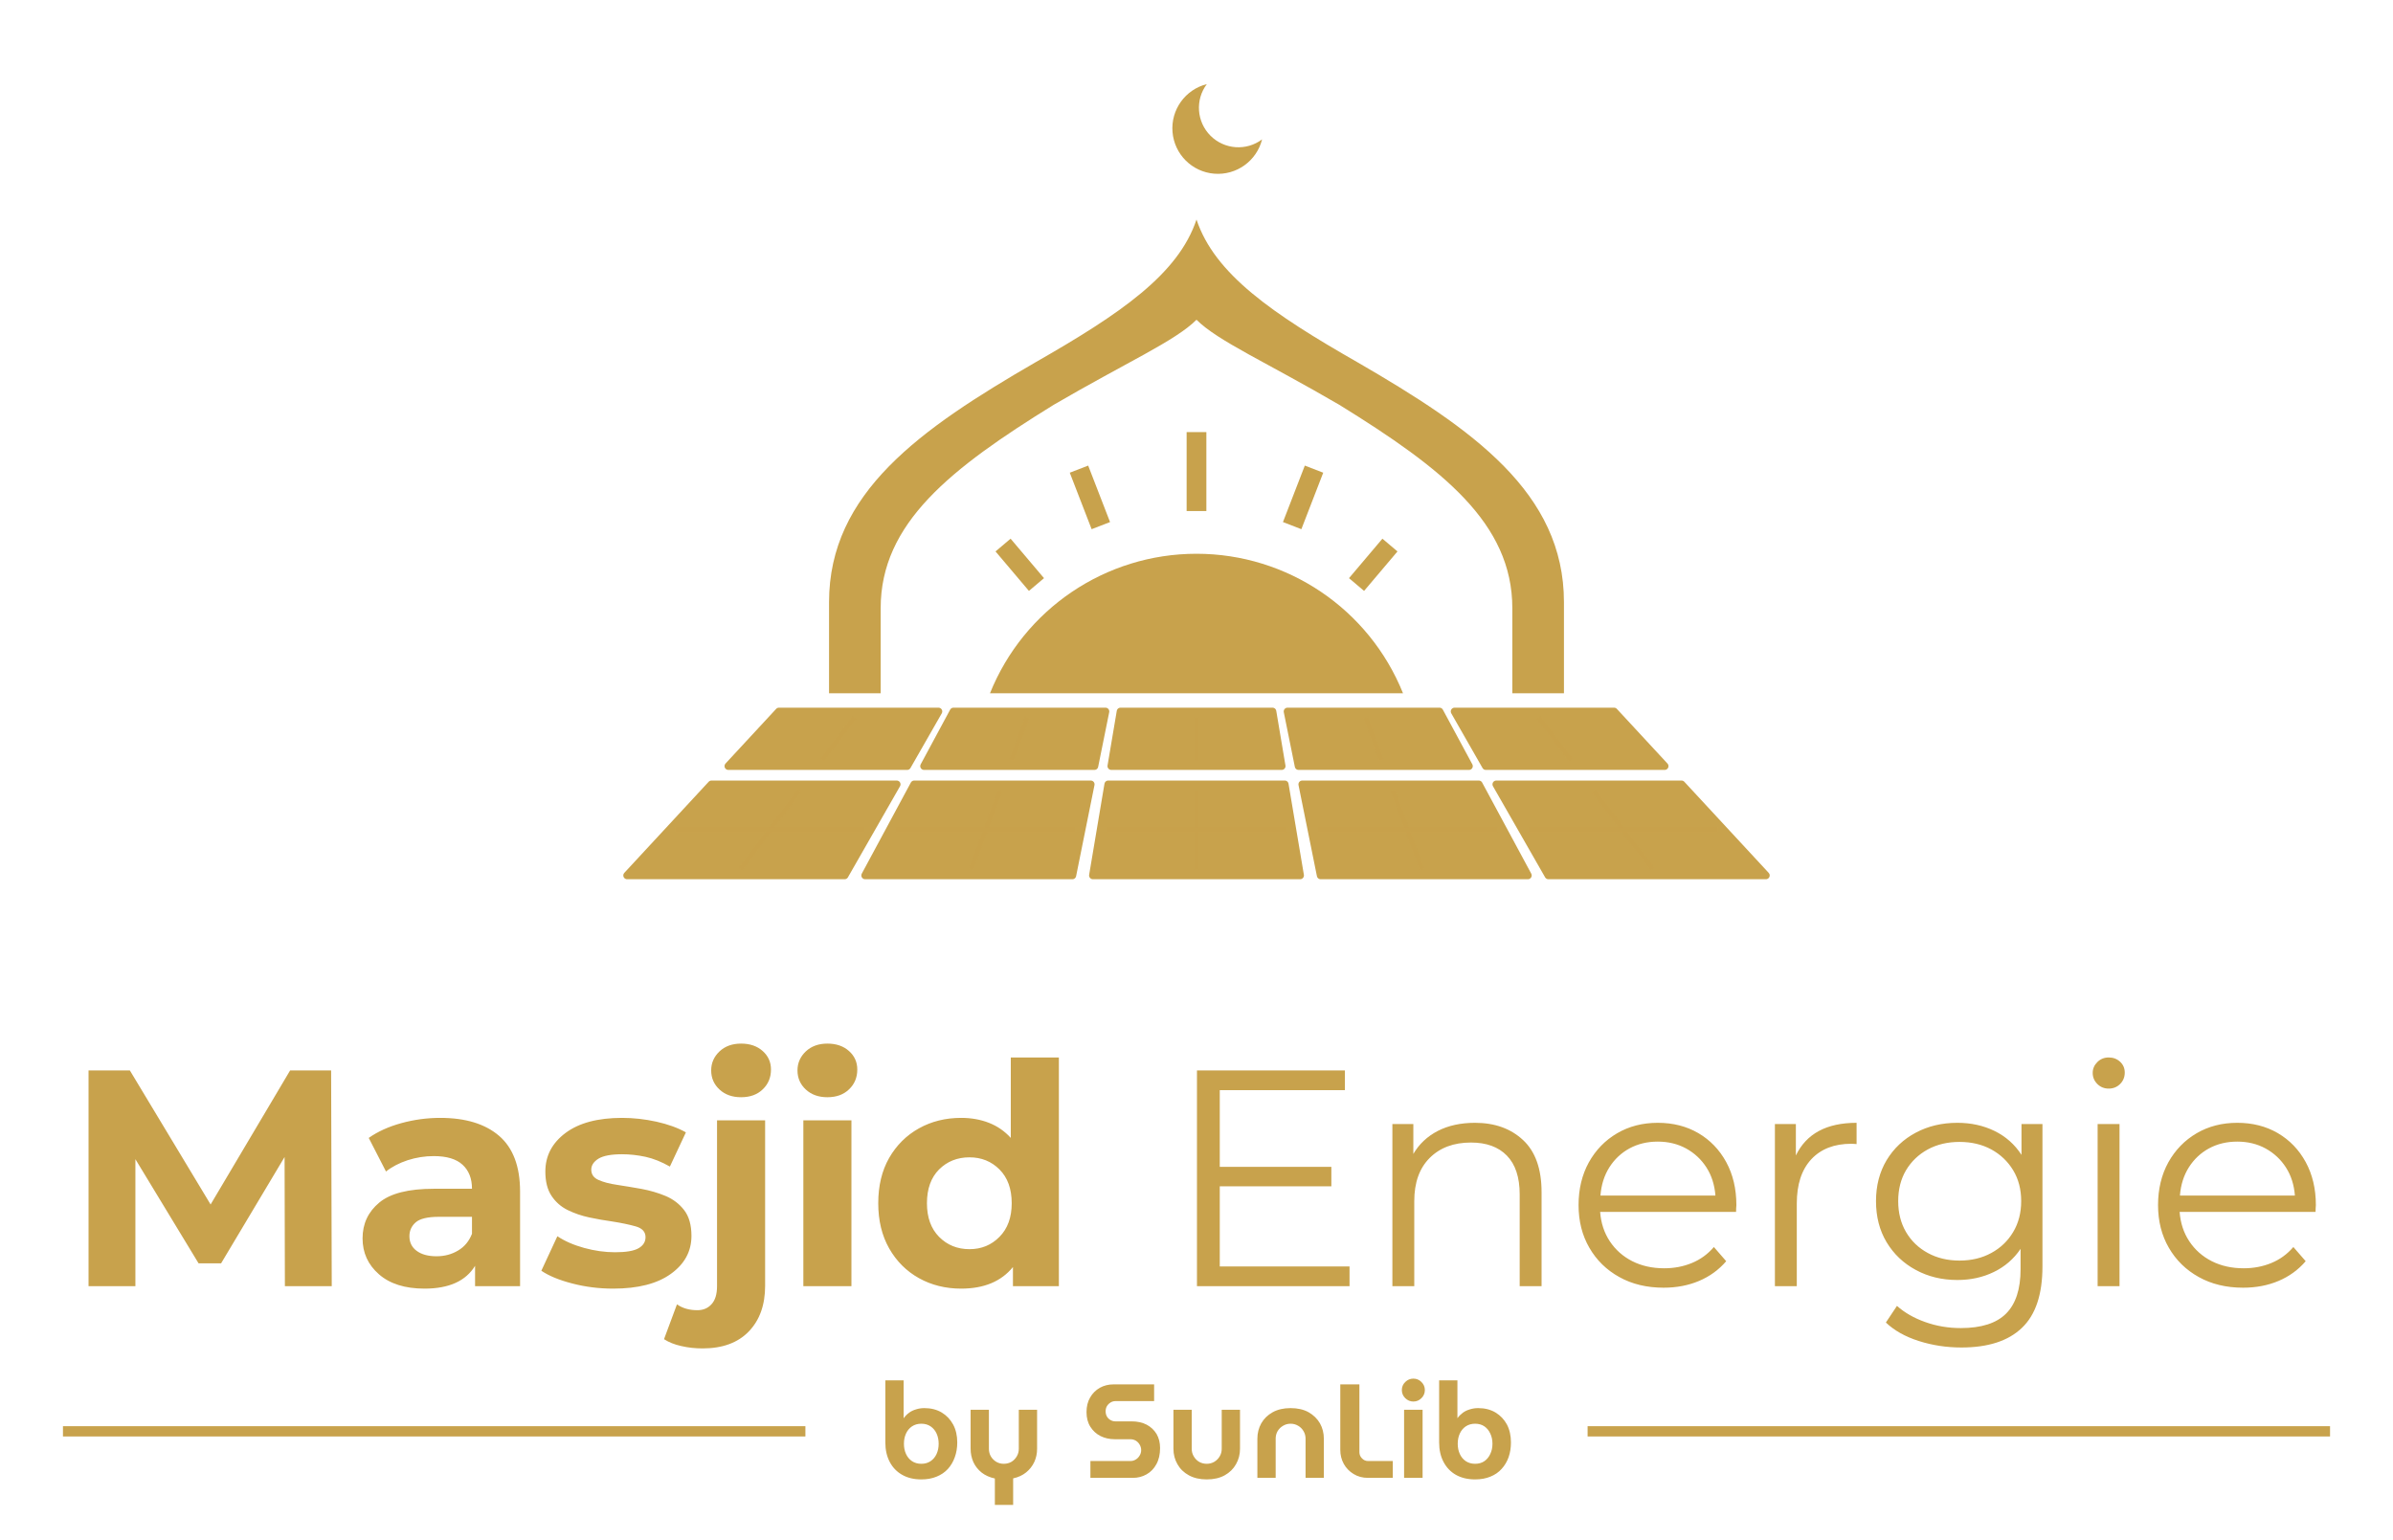
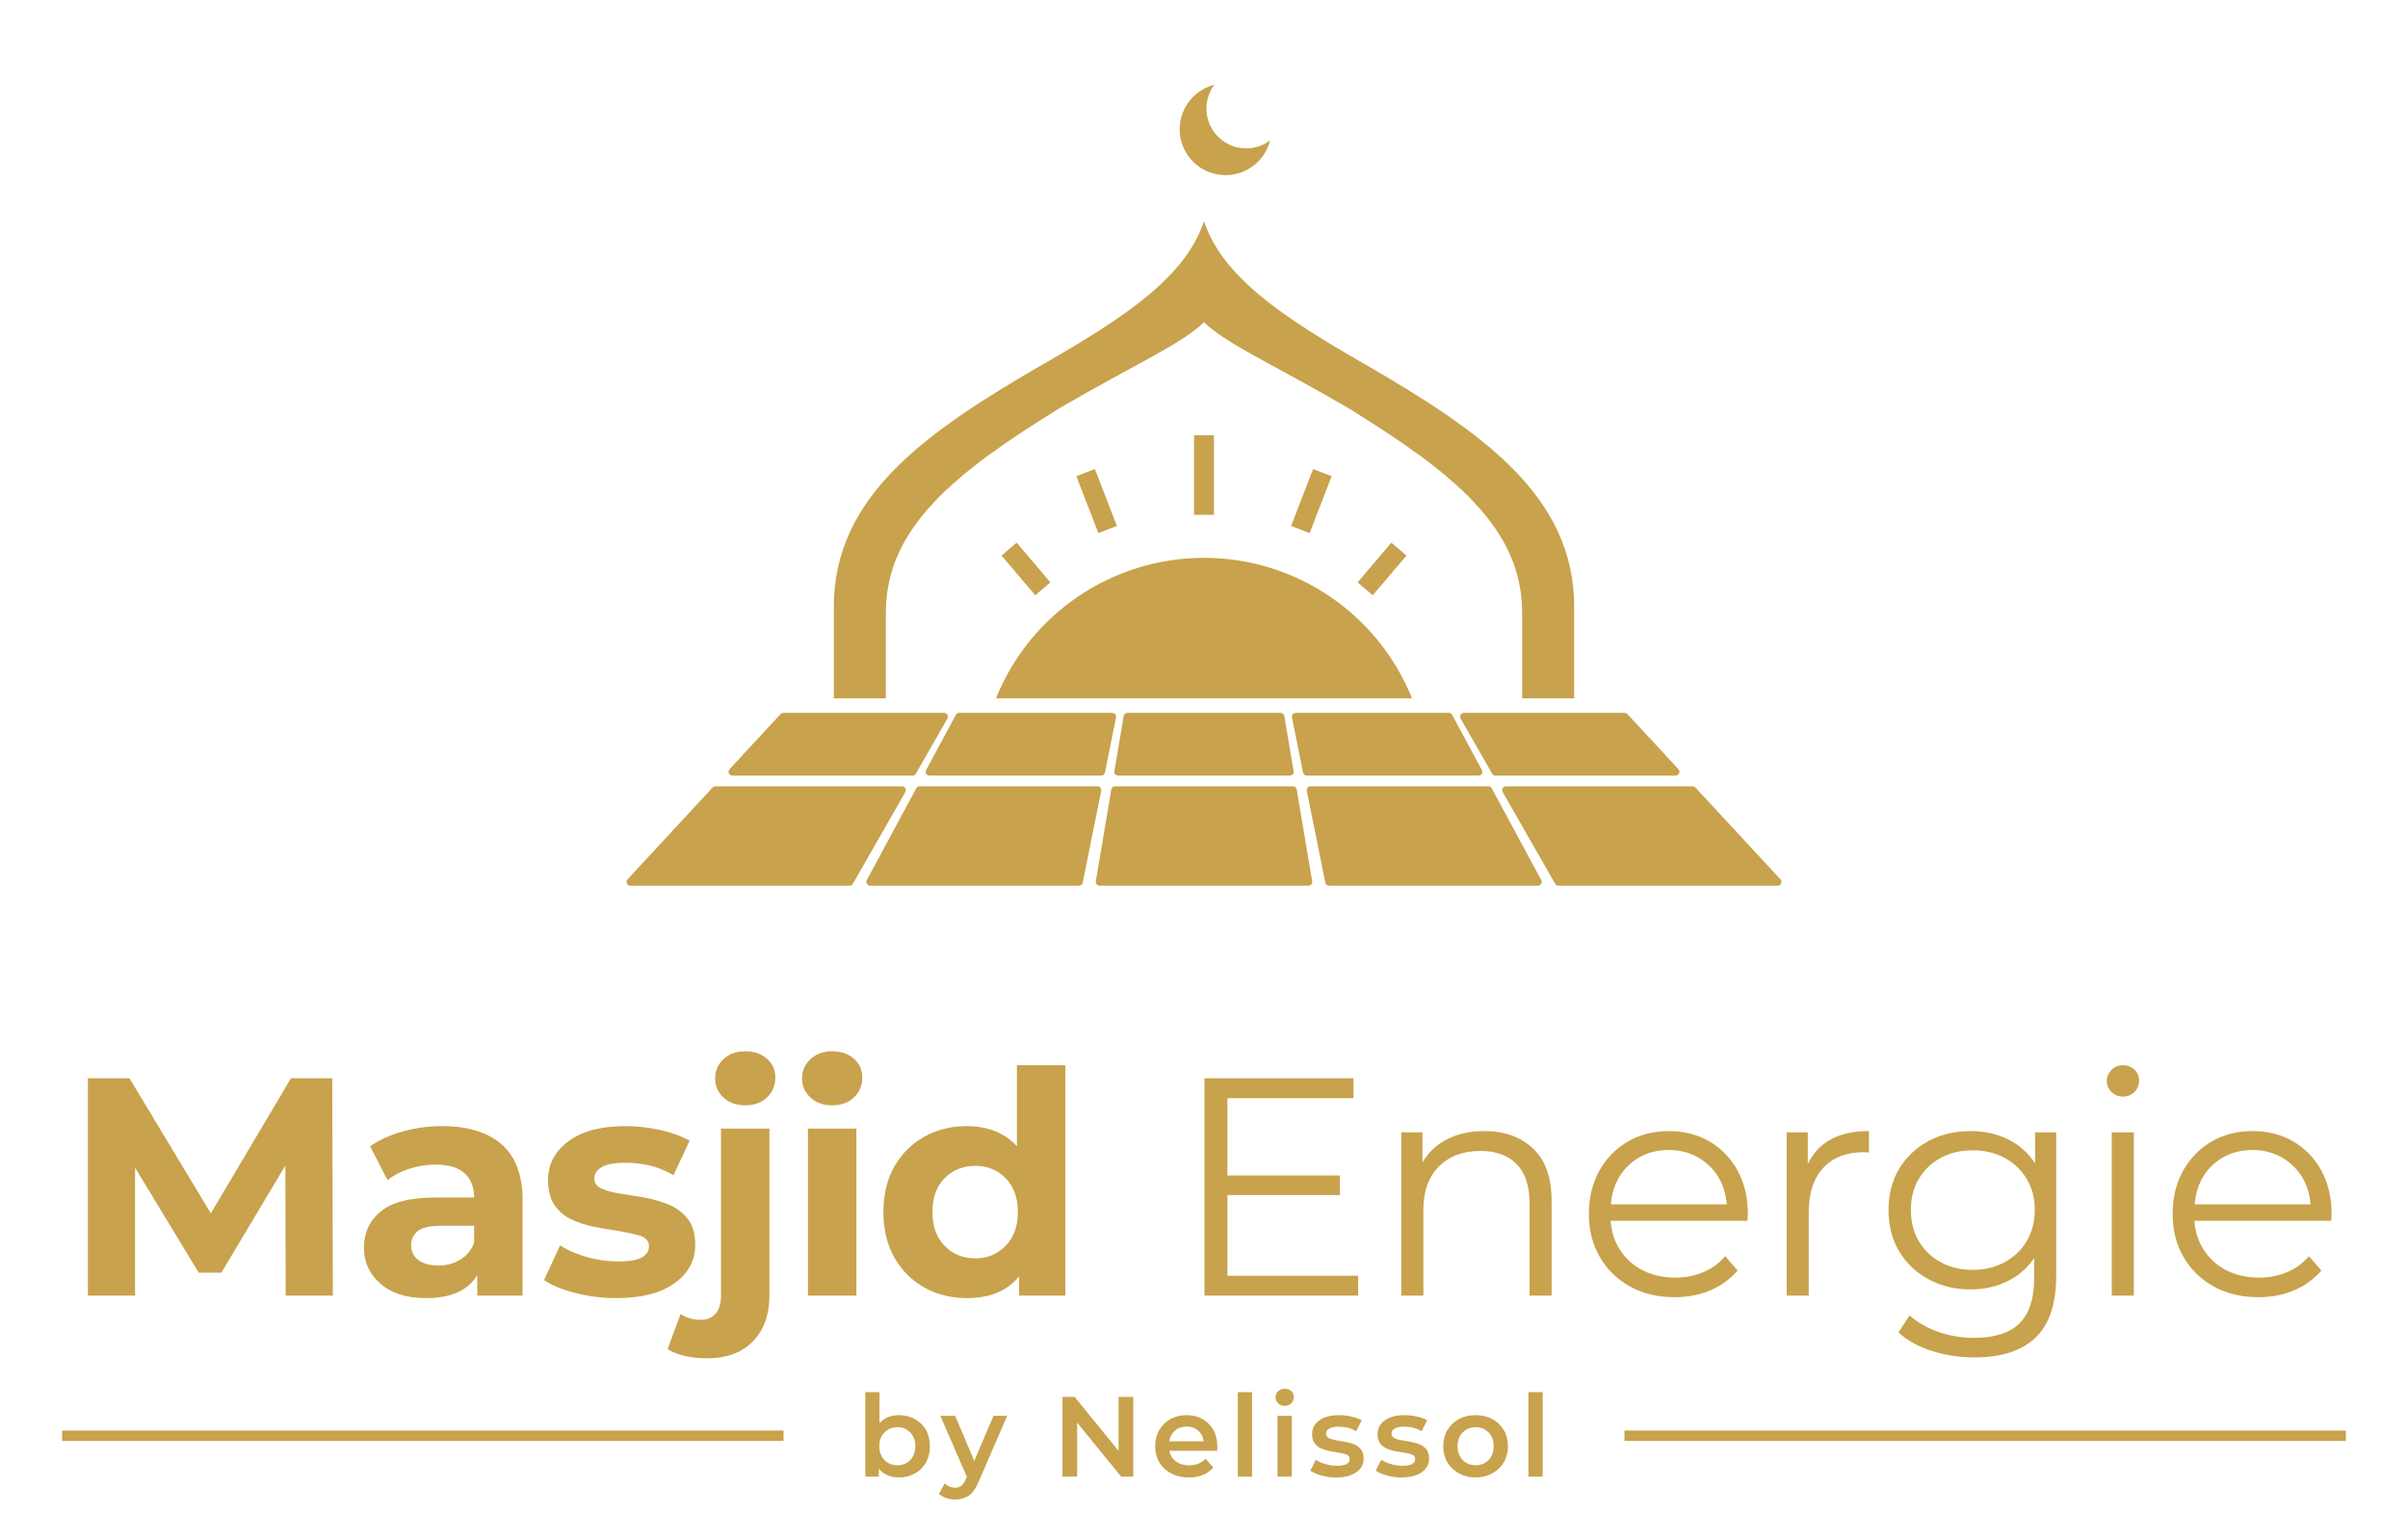
- <svg xmlns="http://www.w3.org/2000/svg" viewBox="-6 -6 232.65 149.85" width="931" height="599">
+ <svg xmlns="http://www.w3.org/2000/svg" viewBox="-6 -6 232.65 148.68" width="931" height="595">
  <svg x="50.325" y="0" width="120" height="81.576" viewBox="0 0 406 276">
    <path d="M206.4 7.4A15 15 0 1 0 224.6 25.6A13 13 0 0 1 206.4 7.4Z" fill="#c8a24c" />
    <path d="M82 208L82 178C82 142 112 121 150 99C178 83 197 70 203 52C209 70 228 83 256 99C294 121 324 142 324 178L324 208L307 208L307 180C307 152 284 134 250 113C226 99 210 92 203 85C196 92 180 99 156 113C122 134 99 152 99 180L99 208Z" fill="#c8a24c" />
    <g stroke="#c8a24c" stroke-width="6.5">
      <line x1="203" y1="148" x2="203" y2="122" />
      <line x1="171.5" y1="152.8" x2="164.3" y2="134.2" />
      <line x1="234.5" y1="152.8" x2="241.7" y2="134.2" />
      <line x1="150.3" y1="172.2" x2="139.3" y2="159.2" />
      <line x1="255.7" y1="172.2" x2="266.7" y2="159.2" />
    </g>
    <path d="M135 208A73.3 73.3 0 0 1 271 208Z" fill="#c8a24c" />
    <g fill="#c8a24c" stroke="#c8a24c" stroke-width="2.5" stroke-linejoin="round">
      <polygon points="65.5,214 118.03,214 107.73,232 48.83,232" />
      <polygon points="122.98,214 173.03,214 169.39,232 113.28,232" />
      <polygon points="177.98,214 228.03,214 231.06,232 174.94,232" />
      <polygon points="232.97,214 283.02,214 292.73,232 236.61,232" />
      <polygon points="287.98,214 340.5,214 357.17,232 298.27,232" />
    </g>
    <g fill="#c8a24c" stroke="#c8a24c" stroke-width="2.5" stroke-linejoin="round">
      <polygon points="43.28,238 104.29,238 87.13,268 15.5,268" />
      <polygon points="110.04,238 168.18,238 162.13,268 93.88,268" />
      <polygon points="173.93,238 232.07,238 237.13,268 168.88,268" />
      <polygon points="237.82,238 295.96,238 312.13,268 243.88,268" />
      <polygon points="301.71,238 362.72,238 390.5,268 318.88,268" />
    </g>
    <g stroke="#c8a24c" stroke-opacity="0.35" stroke-width="1.6">
      <line x1="90.26" y1="216" x2="79.78" y2="230" />
      <line x1="147.26" y1="216" x2="142.07" y2="230" />
      <line x1="203" y1="216" x2="203" y2="230" />
      <line x1="258.74" y1="216" x2="263.93" y2="230" />
      <line x1="315.74" y1="216" x2="326.22" y2="230" />
      <line x1="72.29" y1="240" x2="52.81" y2="266" />
      <line x1="138.37" y1="240" x2="128.74" y2="266" />
      <line x1="203" y1="240" x2="203" y2="266" />
      <line x1="267.63" y1="240" x2="277.26" y2="266" />
      <line x1="333.71" y1="240" x2="353.19" y2="266" />
      <line x1="31.39" y1="253" x2="93.71" y2="253" />
      <line x1="103.96" y1="253" x2="163.15" y2="253" />
      <line x1="173.4" y1="253" x2="232.6" y2="253" />
      <line x1="242.85" y1="253" x2="302.04" y2="253" />
      <line x1="312.29" y1="253" x2="374.61" y2="253" />
    </g>
  </svg>
  <path fill="#c8a24c" d="M7.05 119.19L2.49 119.19L2.49 98.19L6.51 98.19L14.37 111.24L22.11 98.19L26.10 98.19L26.16 119.19L21.60 119.19L21.57 106.62L15.39 116.97L13.20 116.97L7.05 106.83L7.05 119.19ZM44.49 119.19L40.11 119.19L40.11 117.21Q38.76 119.43 35.19 119.43L35.19 119.43Q32.34 119.43 30.75 118.03Q29.16 116.64 29.16 114.54L29.16 114.54Q29.16 112.41 30.78 111.06Q32.40 109.71 36.09 109.71L36.09 109.71L39.81 109.71L39.81 109.71Q39.81 108.21 38.89 107.37Q37.98 106.53 36.09 106.53L36.09 106.53Q34.80 106.53 33.55 106.93Q32.31 107.34 31.44 108.03L31.44 108.03L29.76 104.76Q31.08 103.83 32.94 103.32Q34.80 102.81 36.72 102.81L36.72 102.81Q40.41 102.81 42.45 104.56Q44.49 106.32 44.49 109.98L44.49 109.98L44.49 119.19ZM39.81 114.09L39.81 114.09L39.81 112.44L36.60 112.44Q34.95 112.44 34.33 112.98Q33.72 113.52 33.72 114.33L33.72 114.33Q33.72 115.23 34.42 115.75Q35.13 116.28 36.36 116.28L36.36 116.28Q37.53 116.28 38.46 115.72Q39.39 115.17 39.81 114.09ZM53.55 119.43L53.55 119.43Q51.48 119.43 49.57 118.93Q47.67 118.44 46.56 117.69L46.56 117.69L48.12 114.33Q49.20 115.05 50.73 115.47Q52.26 115.89 53.73 115.89L53.73 115.89Q55.35 115.89 56.02 115.50Q56.70 115.11 56.70 114.42L56.70 114.42Q56.70 113.64 55.74 113.37Q54.78 113.10 53.43 112.89L53.43 112.89Q52.35 112.74 51.22 112.50Q50.10 112.26 49.12 111.78Q48.15 111.30 47.55 110.40Q46.95 109.50 46.95 108.03L46.95 108.03Q46.95 105.75 48.91 104.28Q50.88 102.81 54.42 102.81L54.42 102.81Q56.07 102.81 57.76 103.18Q59.46 103.56 60.63 104.22L60.63 104.22L59.07 107.55Q57.87 106.86 56.70 106.60Q55.53 106.35 54.42 106.35L54.42 106.35Q52.83 106.35 52.12 106.78Q51.42 107.22 51.42 107.85L51.42 107.85Q51.42 108.54 52.12 108.85Q52.83 109.17 53.94 109.33Q55.05 109.50 56.29 109.72Q57.54 109.95 58.65 110.41Q59.76 110.88 60.46 111.79Q61.17 112.71 61.17 114.30L61.17 114.30Q61.17 116.55 59.17 117.99Q57.18 119.43 53.55 119.43ZM62.25 125.25L62.25 125.25Q61.17 125.25 60.18 125.02Q59.19 124.80 58.50 124.35L58.50 124.35L59.76 120.96Q60.57 121.53 61.74 121.53L61.74 121.53Q62.61 121.53 63.13 120.94Q63.66 120.36 63.66 119.19L63.66 119.19L63.66 103.05L68.34 103.05L68.34 119.16Q68.34 121.95 66.75 123.60Q65.16 125.25 62.25 125.25ZM66.00 100.80L66.00 100.80Q64.71 100.80 63.90 100.05Q63.09 99.30 63.09 98.19L63.09 98.19Q63.09 97.11 63.90 96.34Q64.71 95.58 66.00 95.58L66.00 95.58Q67.29 95.58 68.10 96.30Q68.91 97.02 68.91 98.10L68.91 98.10Q68.91 99.27 68.11 100.03Q67.32 100.80 66.00 100.80ZM76.74 119.19L72.06 119.19L72.06 103.05L76.74 103.05L76.74 119.19ZM74.40 100.80L74.40 100.80Q73.11 100.80 72.30 100.05Q71.49 99.30 71.49 98.19L71.49 98.19Q71.49 97.11 72.30 96.34Q73.11 95.58 74.40 95.58L74.40 95.58Q75.69 95.58 76.50 96.30Q77.31 97.02 77.31 98.10L77.31 98.10Q77.31 99.27 76.51 100.03Q75.72 100.80 74.40 100.80ZM87.42 119.43L87.42 119.43Q85.14 119.43 83.31 118.41Q81.48 117.39 80.41 115.51Q79.35 113.64 79.35 111.12L79.35 111.12Q79.35 108.57 80.41 106.71Q81.48 104.85 83.31 103.83Q85.14 102.81 87.42 102.81L87.42 102.81Q88.89 102.81 90.12 103.29Q91.35 103.77 92.25 104.76L92.25 104.76L92.25 96.93L96.93 96.93L96.93 119.19L92.46 119.19L92.46 117.33Q90.75 119.43 87.42 119.43ZM88.23 115.59L88.23 115.59Q89.97 115.59 91.15 114.39Q92.34 113.19 92.34 111.12L92.34 111.12Q92.34 109.02 91.15 107.83Q89.97 106.65 88.23 106.65L88.23 106.65Q86.46 106.65 85.27 107.83Q84.09 109.02 84.09 111.12L84.09 111.12Q84.09 113.19 85.27 114.39Q86.46 115.59 88.23 115.59Z" />
  <path fill="#c8a24c" d="M125.22 119.19L110.37 119.19L110.37 98.19L124.77 98.19L124.77 100.11L112.59 100.11L112.59 107.58L123.45 107.58L123.45 109.47L112.59 109.47L112.59 117.27L125.22 117.27L125.22 119.19ZM131.52 119.19L129.39 119.19L129.39 103.41L131.43 103.41L131.43 106.32Q132.27 104.88 133.81 104.08Q135.36 103.29 137.43 103.29L137.43 103.29Q140.31 103.29 142.11 104.97Q143.91 106.65 143.91 110.04L143.91 110.04L143.91 119.19L141.78 119.19L141.78 110.25Q141.78 107.76 140.53 106.48Q139.29 105.21 137.04 105.21L137.04 105.21Q134.52 105.21 133.02 106.71Q131.52 108.21 131.52 110.91L131.52 110.91L131.52 119.19ZM155.79 119.34L155.79 119.34Q153.33 119.34 151.47 118.30Q149.61 117.27 148.56 115.45Q147.51 113.64 147.51 111.30L147.51 111.30Q147.51 108.96 148.51 107.14Q149.52 105.33 151.26 104.31Q153.00 103.29 155.22 103.29L155.22 103.29Q157.44 103.29 159.16 104.29Q160.89 105.30 161.88 107.11Q162.87 108.93 162.87 111.30L162.87 111.30Q162.87 111.45 162.85 111.61Q162.84 111.78 162.84 111.96L162.84 111.96L149.61 111.96Q149.73 113.58 150.55 114.82Q151.38 116.07 152.74 116.76Q154.11 117.45 155.85 117.45L155.85 117.45Q157.29 117.45 158.53 116.94Q159.78 116.43 160.68 115.38L160.68 115.38L161.88 116.76Q160.80 118.02 159.24 118.68Q157.68 119.34 155.79 119.34ZM149.64 110.37L149.64 110.37L160.83 110.37Q160.71 108.81 159.96 107.64Q159.21 106.47 157.98 105.79Q156.75 105.12 155.22 105.12L155.22 105.12Q153.69 105.12 152.47 105.78Q151.26 106.44 150.51 107.62Q149.76 108.81 149.64 110.37ZM168.75 119.19L166.62 119.19L166.62 103.41L168.66 103.41L168.66 106.47Q170.19 103.29 174.57 103.29L174.57 103.29L174.57 105.36Q174.42 105.36 174.30 105.34Q174.18 105.33 174.06 105.33L174.06 105.33Q171.57 105.33 170.16 106.84Q168.75 108.36 168.75 111.15L168.75 111.15L168.75 119.19ZM184.77 125.16L184.77 125.16Q182.61 125.16 180.63 124.53Q178.65 123.90 177.42 122.73L177.42 122.73L178.50 121.11Q179.61 122.10 181.24 122.68Q182.88 123.27 184.71 123.27L184.71 123.27Q187.71 123.27 189.12 121.86Q190.53 120.45 190.53 117.54L190.53 117.54L190.53 115.56Q189.54 117.03 187.93 117.81Q186.33 118.59 184.38 118.59L184.38 118.59Q182.13 118.59 180.33 117.61Q178.53 116.64 177.49 114.91Q176.46 113.19 176.46 110.91L176.46 110.91Q176.46 108.66 177.49 106.93Q178.53 105.21 180.33 104.25Q182.13 103.29 184.38 103.29L184.38 103.29Q186.36 103.29 187.99 104.08Q189.63 104.88 190.62 106.41L190.62 106.41L190.62 103.41L192.66 103.41L192.66 117.27Q192.66 121.35 190.66 123.25Q188.67 125.16 184.77 125.16ZM184.59 116.70L184.59 116.70Q186.33 116.70 187.68 115.96Q189.03 115.23 189.81 113.92Q190.59 112.62 190.59 110.91L190.59 110.91Q190.59 109.20 189.81 107.91Q189.03 106.62 187.68 105.88Q186.33 105.15 184.59 105.15L184.59 105.15Q182.85 105.15 181.50 105.88Q180.15 106.62 179.38 107.91Q178.62 109.20 178.62 110.91L178.62 110.91Q178.62 112.62 179.38 113.92Q180.15 115.23 181.50 115.96Q182.85 116.70 184.59 116.70ZM200.16 119.19L198.03 119.19L198.03 103.41L200.16 103.41L200.16 119.19ZM199.11 99.96L199.11 99.96Q198.45 99.96 198.00 99.51Q197.55 99.06 197.55 98.43L197.55 98.43Q197.55 97.83 198.00 97.38Q198.45 96.93 199.11 96.93L199.11 96.93Q199.77 96.93 200.22 97.35Q200.67 97.77 200.67 98.40L200.67 98.40Q200.67 99.06 200.22 99.51Q199.77 99.96 199.11 99.96ZM212.19 119.34L212.19 119.34Q209.73 119.34 207.87 118.30Q206.01 117.27 204.96 115.45Q203.91 113.64 203.91 111.30L203.91 111.30Q203.91 108.96 204.91 107.14Q205.92 105.33 207.66 104.31Q209.40 103.29 211.62 103.29L211.62 103.29Q213.84 103.29 215.56 104.29Q217.29 105.30 218.28 107.11Q219.27 108.93 219.27 111.30L219.27 111.30Q219.27 111.45 219.25 111.61Q219.24 111.78 219.24 111.96L219.24 111.96L206.01 111.96Q206.13 113.58 206.95 114.82Q207.78 116.07 209.14 116.76Q210.51 117.45 212.25 117.45L212.25 117.45Q213.69 117.45 214.93 116.94Q216.18 116.43 217.08 115.38L217.08 115.38L218.28 116.76Q217.20 118.02 215.64 118.68Q214.08 119.34 212.19 119.34ZM206.04 110.37L206.04 110.37L217.23 110.37Q217.11 108.81 216.36 107.64Q215.61 106.47 214.38 105.79Q213.15 105.12 211.62 105.12L211.62 105.12Q210.09 105.12 208.87 105.78Q207.66 106.44 206.91 107.62Q206.16 108.81 206.04 110.37Z" />
-   <path fill="#c8a24c" d="M83.54 138.00L83.54 138.00Q82.47 138.00 81.69 137.56Q80.90 137.12 80.47 136.30Q80.04 135.49 80.04 134.40L80.04 134.40L80.04 128.36L81.82 128.36L81.82 132.03L81.84 132.03Q82.04 131.74 82.35 131.51Q82.65 131.29 83.04 131.18Q83.42 131.06 83.84 131.06L83.84 131.06Q84.81 131.06 85.53 131.49Q86.24 131.92 86.64 132.66Q87.04 133.41 87.04 134.40L87.04 134.40Q87.04 135.18 86.80 135.84Q86.57 136.49 86.13 136.98Q85.68 137.47 85.03 137.73Q84.38 138.00 83.54 138.00ZM83.54 136.48L83.54 136.48Q84.07 136.48 84.45 136.22Q84.83 135.96 85.03 135.52Q85.23 135.08 85.23 134.53L85.23 134.53Q85.23 133.98 85.03 133.54Q84.83 133.10 84.45 132.84Q84.07 132.58 83.54 132.58L83.54 132.58Q83.02 132.58 82.63 132.84Q82.25 133.10 82.05 133.54Q81.85 133.98 81.85 134.53L81.85 134.53Q81.85 135.08 82.05 135.52Q82.25 135.96 82.63 136.22Q83.02 136.48 83.54 136.48ZM92.48 140.48L90.70 140.48L90.70 137.91Q89.95 137.75 89.42 137.34Q88.89 136.92 88.61 136.32Q88.34 135.71 88.34 135.02L88.34 135.02L88.34 131.22L90.12 131.22L90.12 135.02Q90.12 135.43 90.31 135.76Q90.51 136.09 90.84 136.29Q91.17 136.48 91.57 136.48L91.57 136.48Q91.98 136.48 92.31 136.29Q92.64 136.09 92.83 135.76Q93.03 135.43 93.03 135.02L93.03 135.02L93.03 131.22L94.81 131.22L94.81 135.02Q94.81 135.71 94.54 136.30Q94.26 136.90 93.74 137.32Q93.22 137.74 92.48 137.90L92.48 137.90L92.48 140.48ZM104.13 137.85L100.00 137.85L100.00 136.21L103.90 136.21Q104.18 136.21 104.42 136.06Q104.65 135.92 104.79 135.68Q104.94 135.44 104.94 135.15L104.94 135.15Q104.94 134.86 104.79 134.61Q104.65 134.37 104.42 134.23Q104.18 134.09 103.90 134.09L103.90 134.09L102.38 134.09Q101.61 134.09 100.98 133.78Q100.36 133.46 99.99 132.87Q99.62 132.28 99.62 131.45L99.62 131.45Q99.62 130.63 99.97 130.03Q100.32 129.42 100.92 129.08Q101.52 128.75 102.25 128.75L102.25 128.75L106.20 128.75L106.20 130.38L102.43 130.38Q102.17 130.38 101.95 130.52Q101.73 130.66 101.60 130.88Q101.48 131.10 101.48 131.37L101.48 131.37Q101.48 131.64 101.60 131.87Q101.73 132.09 101.95 132.22Q102.17 132.35 102.43 132.35L102.43 132.35L104.00 132.35Q104.85 132.35 105.47 132.67Q106.09 133.00 106.44 133.58Q106.78 134.17 106.78 134.95L106.78 134.95Q106.78 135.87 106.42 136.52Q106.07 137.17 105.46 137.51Q104.86 137.85 104.13 137.85L104.13 137.85ZM111.32 138.00L111.32 138.00Q110.31 138.00 109.58 137.60Q108.85 137.20 108.47 136.52Q108.08 135.84 108.08 135.02L108.08 135.02L108.08 131.22L109.86 131.22L109.86 135.02Q109.86 135.43 110.06 135.76Q110.25 136.09 110.58 136.29Q110.92 136.48 111.32 136.48L111.32 136.48Q111.72 136.48 112.05 136.29Q112.39 136.09 112.58 135.76Q112.78 135.43 112.78 135.02L112.78 135.02L112.78 131.22L114.56 131.22L114.56 135.02Q114.56 135.84 114.17 136.52Q113.79 137.20 113.07 137.60Q112.35 138.00 111.32 138.00ZM118.03 137.85L116.25 137.85L116.25 134.04Q116.25 133.22 116.63 132.54Q117.01 131.87 117.74 131.46Q118.47 131.06 119.48 131.06L119.48 131.06Q120.51 131.06 121.23 131.46Q121.95 131.87 122.34 132.54Q122.72 133.22 122.72 134.04L122.72 134.04L122.72 137.85L120.94 137.85L120.94 134.04Q120.94 133.63 120.74 133.30Q120.55 132.97 120.22 132.78Q119.89 132.58 119.48 132.58L119.48 132.58Q119.08 132.58 118.75 132.78Q118.42 132.97 118.22 133.30Q118.03 133.63 118.03 134.04L118.03 134.04L118.03 137.85ZM129.43 137.85L127.02 137.85Q126.22 137.85 125.61 137.47Q125.00 137.10 124.66 136.49Q124.32 135.87 124.32 135.13L124.32 135.13L124.32 128.75L126.18 128.75L126.18 135.35Q126.18 135.70 126.43 135.95Q126.67 136.21 127.02 136.21L127.02 136.21L129.43 136.21L129.43 137.85ZM132.33 137.85L130.53 137.85L130.53 131.22L132.33 131.22L132.33 137.85ZM131.43 130.42L131.43 130.42Q130.98 130.42 130.64 130.09Q130.31 129.76 130.31 129.30L130.31 129.30Q130.31 128.85 130.64 128.52Q130.98 128.19 131.43 128.19L131.43 128.19Q131.89 128.19 132.22 128.52Q132.55 128.85 132.55 129.30L132.55 129.30Q132.55 129.76 132.22 130.09Q131.89 130.42 131.43 130.42ZM137.44 138.00L137.44 138.00Q136.37 138.00 135.58 137.56Q134.80 137.12 134.37 136.30Q133.94 135.49 133.94 134.40L133.94 134.40L133.94 128.36L135.72 128.36L135.72 132.03L135.73 132.03Q135.94 131.74 136.25 131.51Q136.55 131.29 136.94 131.18Q137.32 131.06 137.74 131.06L137.74 131.06Q138.71 131.06 139.43 131.49Q140.14 131.92 140.54 132.66Q140.93 133.41 140.93 134.40L140.93 134.40Q140.93 135.18 140.70 135.84Q140.47 136.49 140.02 136.98Q139.58 137.47 138.93 137.73Q138.28 138.00 137.44 138.00ZM137.44 136.48L137.44 136.48Q137.97 136.48 138.35 136.22Q138.72 135.96 138.92 135.52Q139.13 135.08 139.13 134.53L139.13 134.53Q139.13 133.98 138.92 133.54Q138.72 133.10 138.35 132.84Q137.97 132.58 137.44 132.58L137.44 132.58Q136.92 132.58 136.53 132.84Q136.15 133.10 135.95 133.54Q135.75 133.98 135.75 134.53L135.75 134.53Q135.75 135.08 135.95 135.52Q136.15 135.96 136.53 136.22Q136.92 136.48 137.44 136.48Z" />
-   <rect x="0.00" y="132.82" width="72.26" height="1" fill="#c8a24c" />
-   <rect x="148.39" y="132.82" width="72.26" height="1" fill="#c8a24c" />
+   <path fill="#c8a24c" d="M80.86 136.76L80.86 136.76Q80.26 136.76 79.76 136.55Q79.26 136.34 78.91 135.91L78.91 135.91L78.91 136.68L77.60 136.68L77.60 128.52L78.97 128.52L78.97 131.52Q79.33 131.12 79.81 130.93Q80.29 130.74 80.86 130.74L80.86 130.74Q81.71 130.74 82.38 131.11Q83.06 131.48 83.45 132.15Q83.84 132.83 83.84 133.74L83.84 133.74Q83.84 134.65 83.45 135.33Q83.06 136.01 82.38 136.38Q81.71 136.76 80.86 136.76ZM80.70 135.58L80.70 135.58Q81.20 135.58 81.59 135.35Q81.98 135.13 82.21 134.71Q82.44 134.30 82.44 133.74L82.44 133.74Q82.44 133.18 82.21 132.77Q81.98 132.36 81.59 132.13Q81.20 131.90 80.70 131.90L80.70 131.90Q80.21 131.90 79.81 132.13Q79.41 132.36 79.18 132.77Q78.95 133.18 78.95 133.74L78.95 133.74Q78.95 134.30 79.18 134.71Q79.41 135.13 79.81 135.35Q80.21 135.58 80.70 135.58ZM86.29 138.89L86.29 138.89Q85.86 138.89 85.43 138.75Q85.00 138.60 84.72 138.35L84.72 138.35L85.27 137.34Q85.70 137.75 86.28 137.75L86.28 137.75Q86.64 137.75 86.88 137.56Q87.11 137.37 87.31 136.93L87.31 136.93L87.41 136.69L84.85 130.80L86.28 130.80L88.13 135.16L89.99 130.80L91.31 130.80L88.56 137.15Q88.15 138.15 87.59 138.52Q87.03 138.89 86.29 138.89ZM98.07 136.68L96.65 136.68L96.65 128.98L97.83 128.98L102.07 134.19L102.07 128.98L103.49 128.98L103.49 136.68L102.32 136.68L98.07 131.46L98.07 136.68ZM108.85 136.76L108.85 136.76Q107.87 136.76 107.14 136.36Q106.41 135.97 106.01 135.30Q105.61 134.62 105.61 133.74L105.61 133.74Q105.61 132.86 106.00 132.18Q106.39 131.51 107.07 131.12Q107.76 130.74 108.64 130.74L108.64 130.74Q109.50 130.74 110.17 131.11Q110.84 131.49 111.23 132.17Q111.61 132.86 111.61 133.77L111.61 133.77Q111.61 133.86 111.61 133.97Q111.60 134.08 111.59 134.18L111.59 134.18L106.98 134.18Q107.10 134.82 107.61 135.20Q108.11 135.59 108.88 135.59L108.88 135.59Q109.86 135.59 110.48 134.95L110.48 134.95L111.22 135.80Q110.40 136.76 108.85 136.76ZM106.97 133.27L106.97 133.27L110.30 133.27Q110.21 132.63 109.76 132.23Q109.31 131.84 108.64 131.84L108.64 131.84Q107.97 131.84 107.52 132.23Q107.07 132.62 106.97 133.27ZM114.97 136.68L113.59 136.68L113.59 128.52L114.97 128.52L114.97 136.68ZM118.81 136.68L117.43 136.68L117.43 130.80L118.81 130.80L118.81 136.68ZM118.12 129.84L118.12 129.84Q117.74 129.84 117.49 129.59Q117.24 129.35 117.24 129.01L117.24 129.01Q117.24 128.67 117.49 128.43Q117.74 128.19 118.12 128.19L118.12 128.19Q118.51 128.19 118.76 128.41Q119.00 128.64 119.00 128.98L119.00 128.98Q119.00 129.34 118.76 129.59Q118.51 129.84 118.12 129.84ZM123.08 136.76L123.08 136.76Q122.35 136.76 121.67 136.57Q120.99 136.38 120.60 136.10L120.60 136.10L121.13 135.05Q121.51 135.31 122.07 135.47Q122.62 135.63 123.17 135.63L123.17 135.63Q123.83 135.63 124.12 135.46Q124.40 135.28 124.40 134.98L124.40 134.98Q124.40 134.70 124.14 134.57Q123.88 134.45 123.46 134.38Q123.05 134.31 122.59 134.24Q122.13 134.16 121.72 133.99Q121.30 133.83 121.04 133.49Q120.77 133.16 120.77 132.58L120.77 132.58Q120.77 131.74 121.47 131.24Q122.17 130.74 123.36 130.74L123.36 130.74Q123.94 130.74 124.55 130.87Q125.16 131.00 125.56 131.24L125.56 131.24L125.03 132.29Q124.61 132.05 124.19 131.95Q123.77 131.85 123.35 131.85L123.35 131.85Q122.72 131.85 122.42 132.04Q122.12 132.22 122.12 132.51L122.12 132.51Q122.12 132.81 122.38 132.95Q122.64 133.09 123.06 133.16Q123.47 133.22 123.93 133.31Q124.39 133.39 124.81 133.55Q125.22 133.72 125.48 134.04Q125.75 134.37 125.75 134.94L125.75 134.94Q125.75 135.77 125.03 136.26Q124.32 136.76 123.08 136.76ZM129.41 136.76L129.41 136.76Q128.67 136.76 128.00 136.57Q127.32 136.38 126.92 136.10L126.92 136.10L127.45 135.05Q127.84 135.31 128.39 135.47Q128.95 135.63 129.50 135.63L129.50 135.63Q130.16 135.63 130.44 135.46Q130.73 135.28 130.73 134.98L130.73 134.98Q130.73 134.70 130.47 134.57Q130.20 134.45 129.79 134.38Q129.38 134.31 128.91 134.24Q128.45 134.16 128.04 133.99Q127.63 133.83 127.36 133.49Q127.10 133.16 127.10 132.58L127.10 132.58Q127.10 131.74 127.80 131.24Q128.50 130.74 129.68 130.74L129.68 130.74Q130.27 130.74 130.88 130.87Q131.49 131.00 131.88 131.24L131.88 131.24L131.36 132.29Q130.94 132.05 130.52 131.95Q130.09 131.85 129.67 131.85L129.67 131.85Q129.05 131.85 128.74 132.04Q128.44 132.22 128.44 132.51L128.44 132.51Q128.44 132.81 128.71 132.95Q128.97 133.09 129.38 133.16Q129.79 133.22 130.26 133.31Q130.72 133.39 131.13 133.55Q131.54 133.72 131.81 134.04Q132.07 134.37 132.07 134.94L132.07 134.94Q132.07 135.77 131.36 136.26Q130.64 136.76 129.41 136.76ZM136.56 136.76L136.56 136.76Q135.66 136.76 134.95 136.36Q134.25 135.97 133.84 135.30Q133.44 134.62 133.44 133.74L133.44 133.74Q133.44 132.86 133.84 132.18Q134.25 131.51 134.95 131.12Q135.66 130.74 136.56 130.74L136.56 130.74Q137.47 130.74 138.18 131.12Q138.89 131.51 139.29 132.18Q139.69 132.86 139.69 133.74L139.69 133.74Q139.69 134.62 139.29 135.30Q138.89 135.97 138.18 136.36Q137.47 136.76 136.56 136.76ZM136.56 135.58L136.56 135.58Q137.32 135.58 137.81 135.08Q138.31 134.59 138.31 133.74L138.31 133.74Q138.31 132.89 137.81 132.40Q137.32 131.90 136.56 131.90L136.56 131.90Q136.06 131.90 135.67 132.13Q135.28 132.36 135.05 132.77Q134.82 133.18 134.82 133.74L134.82 133.74Q134.82 134.30 135.05 134.71Q135.28 135.13 135.67 135.35Q136.06 135.58 136.56 135.58ZM143.05 136.68L141.67 136.68L141.67 128.52L143.05 128.52L143.05 136.68Z" />
+   <rect x="0.00" y="132.23" width="69.70" height="1" fill="#c8a24c" />
+   <rect x="150.95" y="132.23" width="69.70" height="1" fill="#c8a24c" />
</svg>
